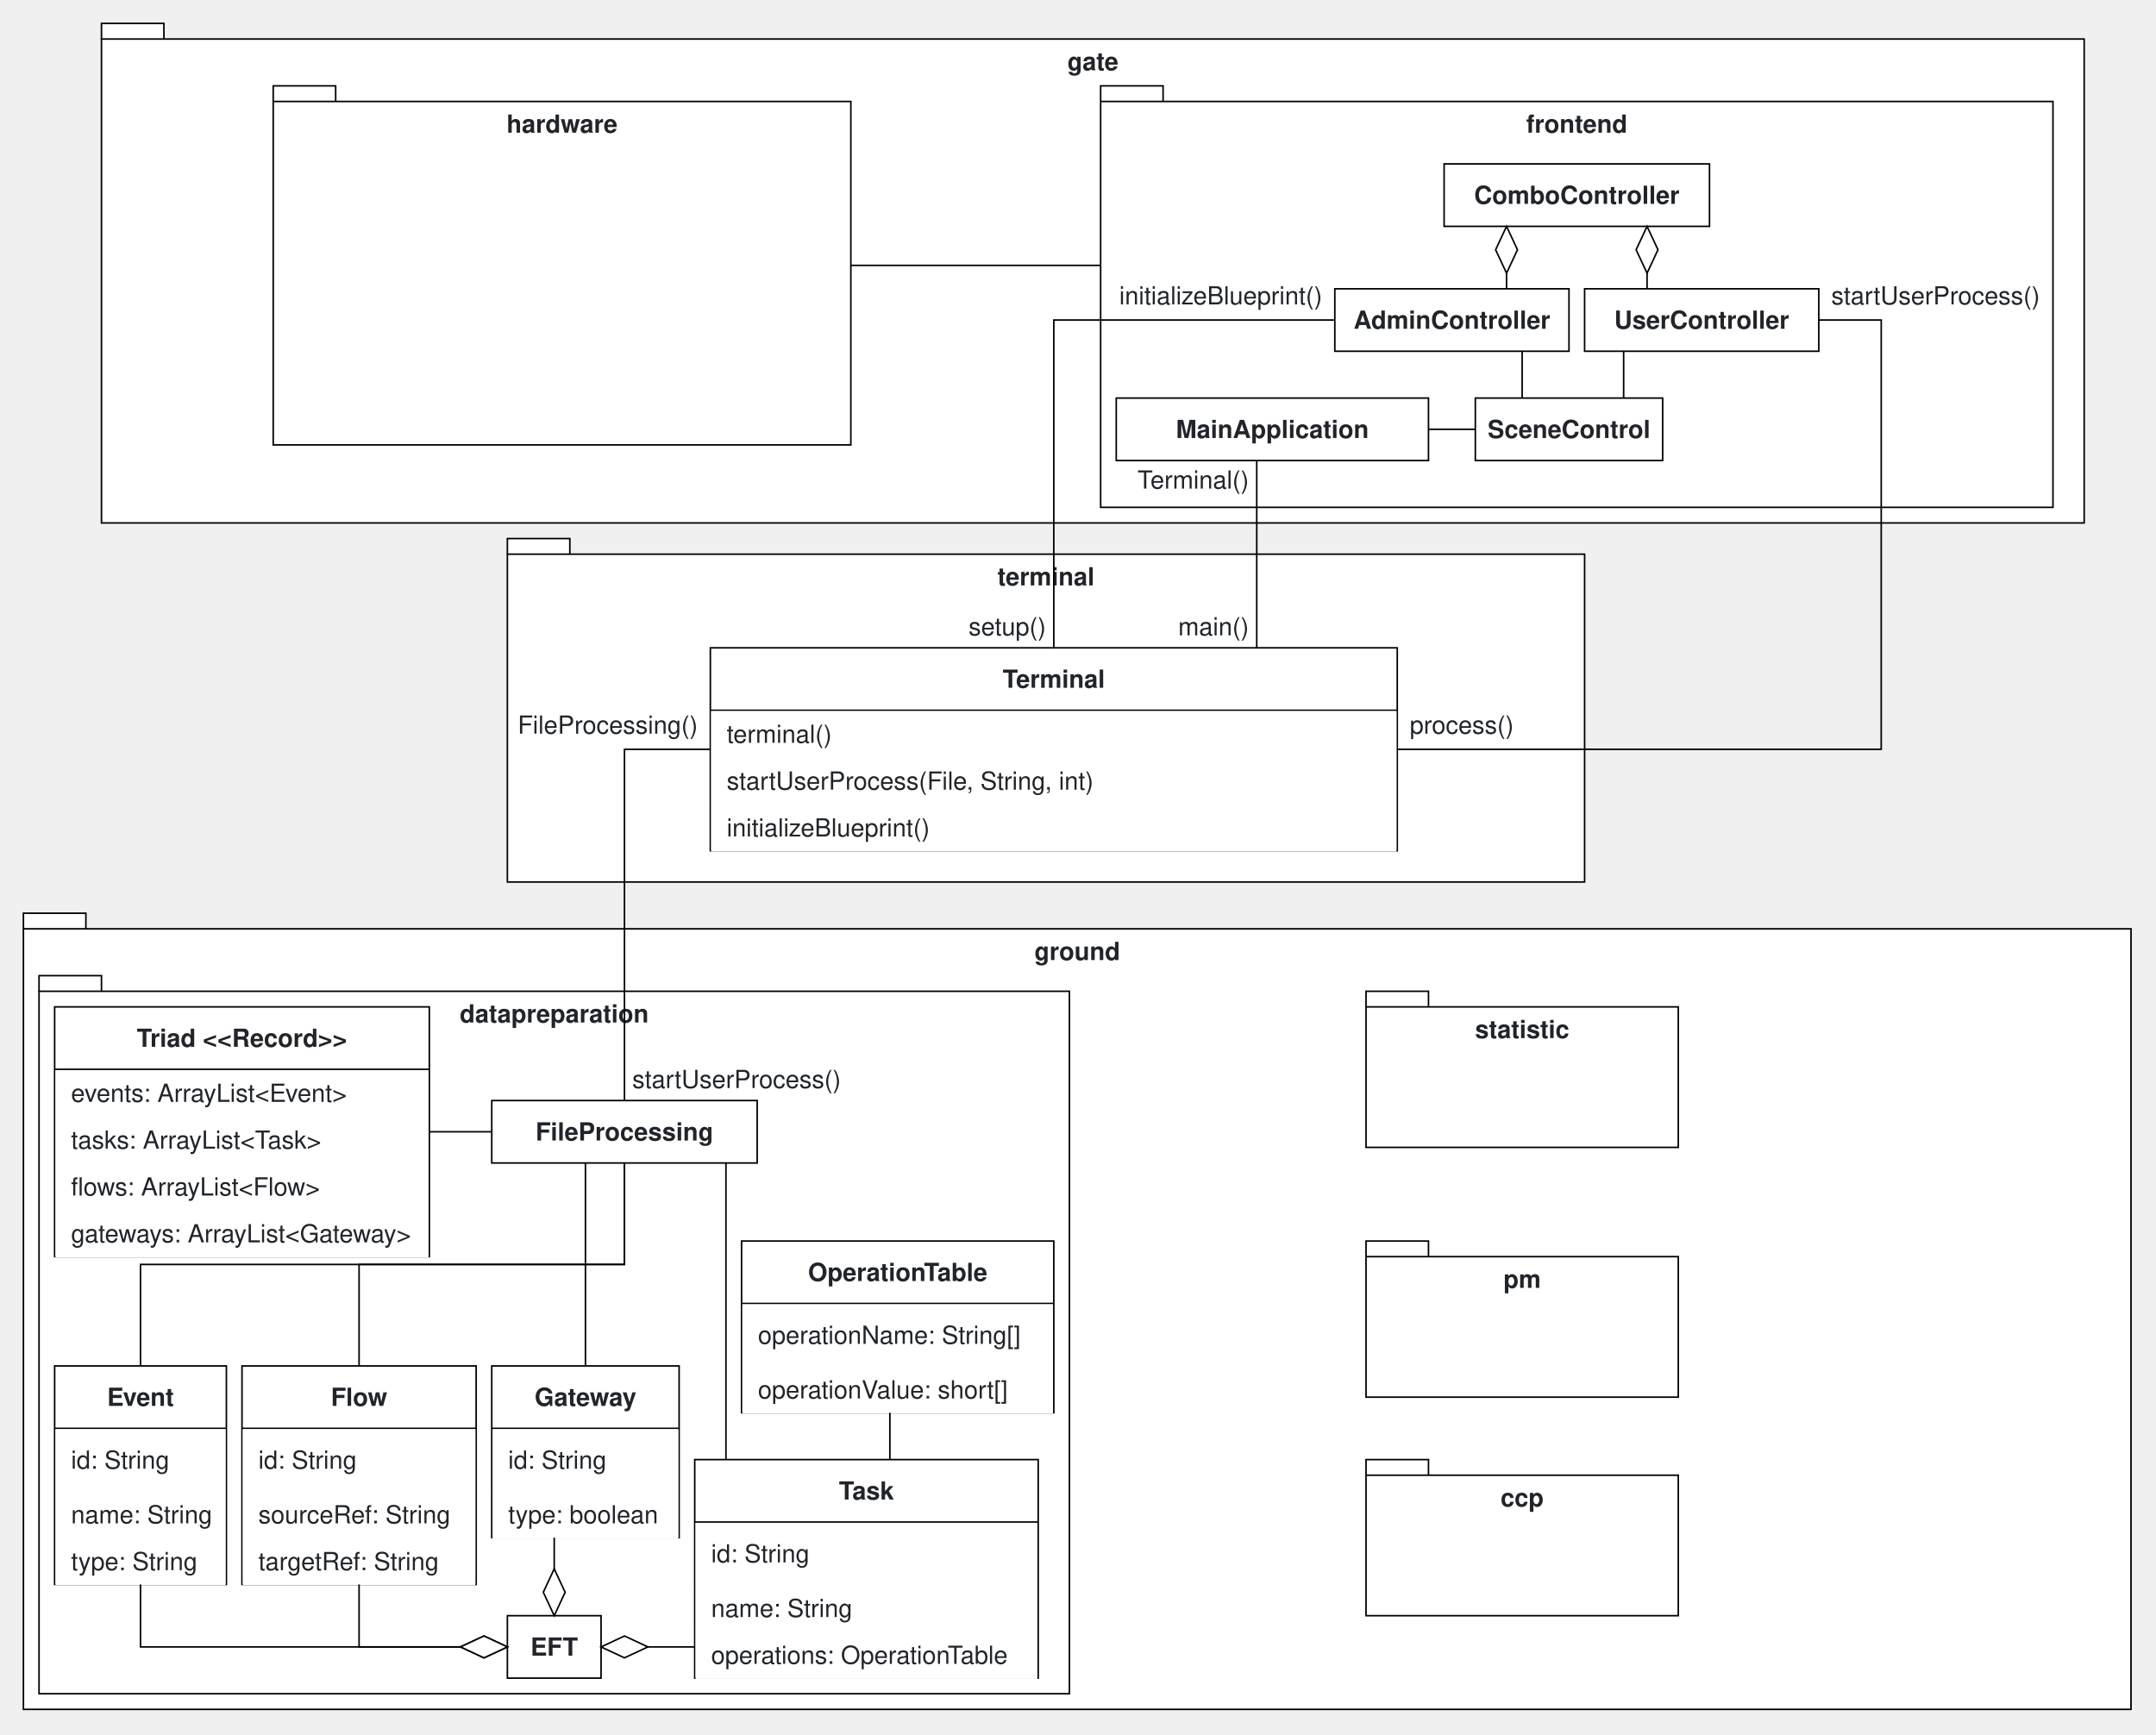
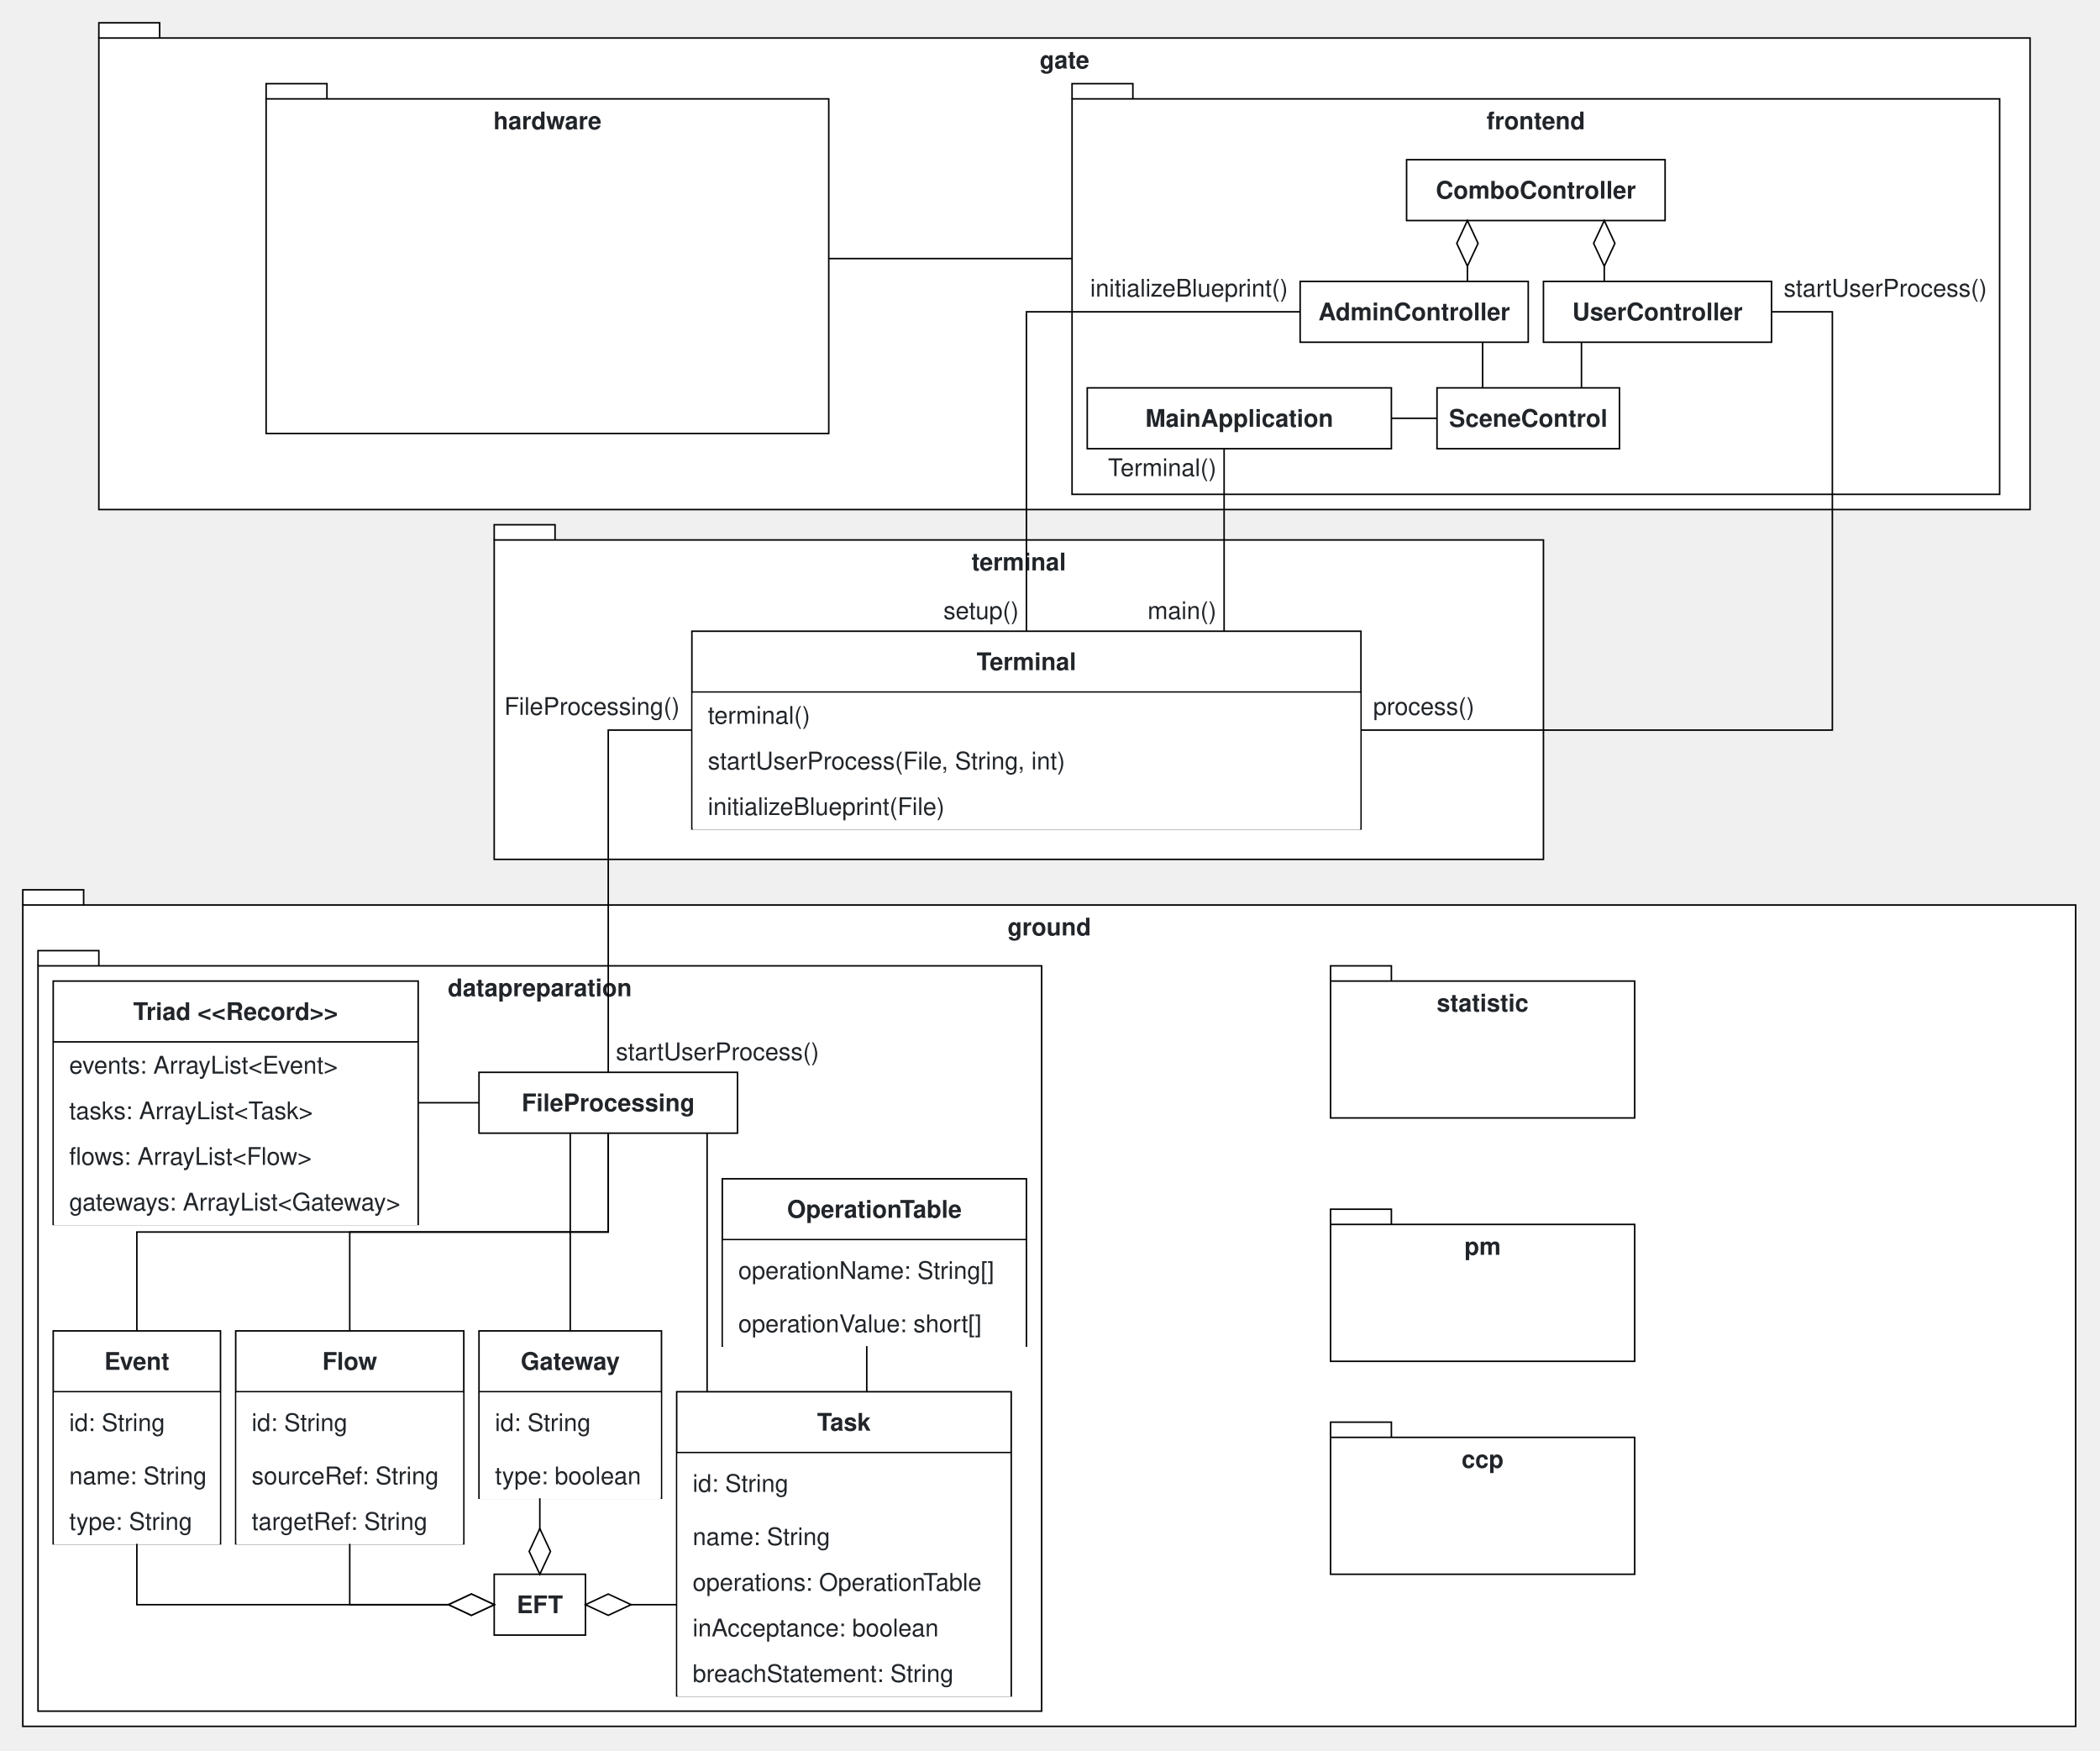
- <svg xmlns="http://www.w3.org/2000/svg" width="1381" height="1111" fill="#ffffff">
+ <svg xmlns="http://www.w3.org/2000/svg" width="1381" height="1151" fill="#ffffff">
  <defs>
    <style>
  text {
    fill: #212529;
    font-family: Helvetica Neue, Helvetica, Arial, sans-serif;
    font-size: 16px;
  }

  marker, text {
    fill-opacity: 1;
  }

  * {
    overflow: visible;
  }
</style>
  </defs>
  <svg x="65" y="15" width="1270" height="320" class="gate" fill="#ffffff">
    <g>
      <path d="M 0 10 V 0 H 40 V 10" stroke="black" fill="white" class="sc-jSUZER hKNUyP" style="transform: scale(1);" />
      <rect y="10" width="100%" height="310" stroke="black" fill="white" class="sc-iBYQkv IWFHY" />
      <text x="50%" y="20" dy="10" text-anchor="middle" font-weight="bold" pointer-events="none">gate</text>
    </g>
  </svg>
  <svg x="175" y="55" width="370" height="230" class="hardware" fill="#ffffff">
    <g>
      <path d="M 0 10 V 0 H 40 V 10" stroke="black" fill="white" class="sc-jSUZER hKNUyP" style="transform: scale(1);" />
      <rect y="10" width="100%" height="220" stroke="black" fill="white" class="sc-iBYQkv IWFHY" />
      <text x="50%" y="20" dy="10" text-anchor="middle" font-weight="bold" pointer-events="none">hardware</text>
    </g>
  </svg>
  <svg x="705" y="55" width="610" height="270" class="frontend" fill="#ffffff">
    <g>
      <path d="M 0 10 V 0 H 40 V 10" stroke="black" fill="white" class="sc-jSUZER hKNUyP" style="transform: scale(1);" />
      <rect y="10" width="100%" height="260" stroke="black" fill="white" class="sc-iBYQkv IWFHY" />
      <text x="50%" y="20" dy="10" text-anchor="middle" font-weight="bold" pointer-events="none">frontend</text>
    </g>
  </svg>
  <svg x="715" y="255" width="200" height="40" class="MainApplication" fill="#ffffff">
    <g>
      <rect width="100%" height="40" stroke="none" fill="white" class="sc-iBYQkv jtwikH" />
      <rect y="40" width="100%" height="0" stroke="none" fill="white" class="sc-iBYQkv jtwikH" />
      <svg height="40">
        <text x="50%" y="50%" dominant-baseline="middle" text-anchor="middle" font-weight="bold" pointer-events="none">MainApplication</text>
      </svg>
      <rect width="100%" height="100%" stroke="black" fill="none" class="sc-iBYQkv eGKiKB" />
    </g>
  </svg>
  <svg x="925" y="105" width="170" height="40" class="ComboController" fill="#ffffff">
    <g>
      <rect width="100%" height="40" stroke="none" fill="white" class="sc-iBYQkv jtwikH" />
      <rect y="40" width="100%" height="0" stroke="none" fill="white" class="sc-iBYQkv jtwikH" />
      <svg height="40">
        <text x="50%" y="50%" dominant-baseline="middle" text-anchor="middle" font-weight="bold" pointer-events="none">ComboController</text>
      </svg>
      <rect width="100%" height="100%" stroke="black" fill="none" class="sc-iBYQkv eGKiKB" />
    </g>
  </svg>
  <svg x="945" y="255" width="120" height="40" class="SceneControl" fill="#ffffff">
    <g>
      <rect width="100%" height="40" stroke="none" fill="white" class="sc-iBYQkv jtwikH" />
      <rect y="40" width="100%" height="0" stroke="none" fill="white" class="sc-iBYQkv jtwikH" />
      <svg height="40">
        <text x="50%" y="50%" dominant-baseline="middle" text-anchor="middle" font-weight="bold" pointer-events="none">SceneControl</text>
      </svg>
      <rect width="100%" height="100%" stroke="black" fill="none" class="sc-iBYQkv eGKiKB" />
    </g>
  </svg>
  <svg x="1015" y="185" width="150" height="40" class="UserController" fill="#ffffff">
    <g>
      <rect width="100%" height="40" stroke="none" fill="white" class="sc-iBYQkv jtwikH" />
      <rect y="40" width="100%" height="0" stroke="none" fill="white" class="sc-iBYQkv jtwikH" />
      <svg height="40">
        <text x="50%" y="50%" dominant-baseline="middle" text-anchor="middle" font-weight="bold" pointer-events="none">UserController</text>
      </svg>
      <rect width="100%" height="100%" stroke="black" fill="none" class="sc-iBYQkv eGKiKB" />
    </g>
  </svg>
  <svg x="855" y="185" width="150" height="40" class="AdminController" fill="#ffffff">
    <g>
      <rect width="100%" height="40" stroke="none" fill="white" class="sc-iBYQkv jtwikH" />
      <rect y="40" width="100%" height="0" stroke="none" fill="white" class="sc-iBYQkv jtwikH" />
      <svg height="40">
        <text x="50%" y="50%" dominant-baseline="middle" text-anchor="middle" font-weight="bold" pointer-events="none">AdminController</text>
      </svg>
      <rect width="100%" height="100%" stroke="black" fill="none" class="sc-iBYQkv eGKiKB" />
    </g>
  </svg>
  <svg x="325" y="345" width="690" height="220" class="terminal" fill="#ffffff">
    <g>
      <path d="M 0 10 V 0 H 40 V 10" stroke="black" fill="white" class="sc-jSUZER hKNUyP" style="transform: scale(1);" />
      <rect y="10" width="100%" height="210" stroke="black" fill="white" class="sc-iBYQkv IWFHY" />
      <text x="50%" y="20" dy="10" text-anchor="middle" font-weight="bold" pointer-events="none">terminal</text>
    </g>
  </svg>
  <svg x="455" y="415" width="440" height="130" class="Terminal" fill="#ffffff">
    <g>
      <rect width="100%" height="40" stroke="none" fill="white" class="sc-iBYQkv jtwikH" />
      <rect y="40" width="100%" height="90" stroke="none" fill="white" class="sc-iBYQkv jtwikH" />
      <svg height="40">
        <text x="50%" y="50%" dominant-baseline="middle" text-anchor="middle" font-weight="bold" pointer-events="none">Terminal</text>
      </svg>
      <rect width="100%" height="100%" stroke="black" fill="none" class="sc-iBYQkv eGKiKB" />
      <path d="M 0 40 H 440" stroke="black" fill="white" class="sc-jSUZER hKNUyP" />
    </g>
  </svg>
  <svg x="455.5" y="455.5" width="439" height="30" class="terminal()" fill="#ffffff">
    <g>
      <rect width="100%" height="100%" stroke="none" fill="white" class="sc-iBYQkv jtwikH" />
      <text x="10" y="50%" dominant-baseline="middle" text-anchor="start" font-weight="normal" pointer-events="none">terminal()</text>
    </g>
  </svg>
  <svg x="455.5" y="485.5" width="439" height="30" class="startUserProcess(File, String, int)" fill="#ffffff">
    <g>
      <rect width="100%" height="100%" stroke="none" fill="white" class="sc-iBYQkv jtwikH" />
      <text x="10" y="50%" dominant-baseline="middle" text-anchor="start" font-weight="normal" pointer-events="none">startUserProcess(File, String, int)</text>
    </g>
  </svg>
-   <svg x="455.5" y="515.5" width="439" height="30" class="initializeBlueprint()" fill="#ffffff">
-     <g>
-       <rect width="100%" height="100%" stroke="none" fill="white" class="sc-iBYQkv jtwikH" />
-       <text x="10" y="50%" dominant-baseline="middle" text-anchor="start" font-weight="normal" pointer-events="none">initializeBlueprint()</text>
-     </g>
-   </svg>
-   <svg x="15" y="585" width="1350" height="510" class="ground" fill="#ffffff">
-     <g>
-       <path d="M 0 10 V 0 H 40 V 10" stroke="black" fill="white" class="sc-jSUZER hKNUyP" style="transform: scale(1);" />
-       <rect y="10" width="100%" height="500" stroke="black" fill="white" class="sc-iBYQkv IWFHY" />
+   <svg x="455.5" y="515.5" width="439" height="30" class="initializeBlueprint(File)" fill="#ffffff">
+     <g>
+       <rect width="100%" height="100%" stroke="none" fill="white" class="sc-iBYQkv jtwikH" />
+       <text x="10" y="50%" dominant-baseline="middle" text-anchor="start" font-weight="normal" pointer-events="none">initializeBlueprint(File)</text>
+     </g>
+   </svg>
+   <svg x="15" y="585" width="1350" height="550" class="ground" fill="#ffffff">
+     <g>
+       <path d="M 0 10 V 0 H 40 V 10" stroke="black" fill="white" class="sc-jSUZER hKNUyP" style="transform: scale(1);" />
+       <rect y="10" width="100%" height="540" stroke="black" fill="white" class="sc-iBYQkv IWFHY" />
      <text x="50%" y="20" dy="10" text-anchor="middle" font-weight="bold" pointer-events="none">ground</text>
    </g>
  </svg>
-   <svg x="25" y="625" width="660" height="460" class="datapreparation" fill="#ffffff">
-     <g>
-       <path d="M 0 10 V 0 H 40 V 10" stroke="black" fill="white" class="sc-jSUZER hKNUyP" style="transform: scale(1);" />
-       <rect y="10" width="100%" height="450" stroke="black" fill="white" class="sc-iBYQkv IWFHY" />
+   <svg x="25" y="625" width="660" height="500" class="datapreparation" fill="#ffffff">
+     <g>
+       <path d="M 0 10 V 0 H 40 V 10" stroke="black" fill="white" class="sc-jSUZER hKNUyP" style="transform: scale(1);" />
+       <rect y="10" width="100%" height="490" stroke="black" fill="white" class="sc-iBYQkv IWFHY" />
      <text x="50%" y="20" dy="10" text-anchor="middle" font-weight="bold" pointer-events="none">datapreparation</text>
    </g>
  </svg>
  <svg x="315" y="705" width="170" height="40" class="FileProcessing" fill="#ffffff">
    <g>
      <rect width="100%" height="40" stroke="none" fill="white" class="sc-iBYQkv jtwikH" />
      <rect y="40" width="100%" height="0" stroke="none" fill="white" class="sc-iBYQkv jtwikH" />
      <svg height="40">
        <text x="50%" y="50%" dominant-baseline="middle" text-anchor="middle" font-weight="bold" pointer-events="none">FileProcessing</text>
      </svg>
      <rect width="100%" height="100%" stroke="black" fill="none" class="sc-iBYQkv eGKiKB" />
    </g>
  </svg>
  <svg x="35" y="645" width="240" height="160" class="Triad Record" fill="#ffffff">
    <g>
      <rect width="100%" height="40" stroke="none" fill="white" class="sc-iBYQkv jtwikH" />
      <rect y="40" width="100%" height="120" stroke="none" fill="white" class="sc-iBYQkv jtwikH" />
      <svg height="40">
        <text x="50%" y="50%" dominant-baseline="middle" text-anchor="middle" font-weight="bold" pointer-events="none">Triad &lt;&lt;Record&gt;&gt;</text>
      </svg>
      <rect width="100%" height="100%" stroke="black" fill="none" class="sc-iBYQkv eGKiKB" />
      <path d="M 0 40 H 240" stroke="black" fill="white" class="sc-jSUZER hKNUyP" />
    </g>
  </svg>
  <svg x="35.5" y="685.5" width="239" height="30" class="events: ArrayListEvent" fill="#ffffff">
    <g>
      <rect width="100%" height="100%" stroke="none" fill="white" class="sc-iBYQkv jtwikH" />
      <text x="10" y="50%" dominant-baseline="middle" text-anchor="start" font-weight="normal" pointer-events="none">events: ArrayList&lt;Event&gt;</text>
    </g>
  </svg>
  <svg x="35.5" y="715.5" width="239" height="30" class="tasks: ArrayListTask" fill="#ffffff">
    <g>
      <rect width="100%" height="100%" stroke="none" fill="white" class="sc-iBYQkv jtwikH" />
      <text x="10" y="50%" dominant-baseline="middle" text-anchor="start" font-weight="normal" pointer-events="none">tasks: ArrayList&lt;Task&gt;</text>
    </g>
  </svg>
  <svg x="35.5" y="745.5" width="239" height="30" class="flows: ArrayListFlow" fill="#ffffff">
    <g>
      <rect width="100%" height="100%" stroke="none" fill="white" class="sc-iBYQkv jtwikH" />
      <text x="10" y="50%" dominant-baseline="middle" text-anchor="start" font-weight="normal" pointer-events="none">flows: ArrayList&lt;Flow&gt;</text>
    </g>
  </svg>
  <svg x="35.5" y="775.5" width="239" height="30" class="gateways: ArrayListGateway" fill="#ffffff">
    <g>
      <rect width="100%" height="100%" stroke="none" fill="white" class="sc-iBYQkv jtwikH" />
      <text x="10" y="50%" dominant-baseline="middle" text-anchor="start" font-weight="normal" pointer-events="none">gateways: ArrayList&lt;Gateway&gt;</text>
    </g>
  </svg>
  <svg x="35" y="875" width="110" height="140" class="Event" fill="#ffffff">
    <g>
      <rect width="100%" height="40" stroke="none" fill="white" class="sc-iBYQkv jtwikH" />
      <rect y="40" width="100%" height="100" stroke="none" fill="white" class="sc-iBYQkv jtwikH" />
      <svg height="40">
        <text x="50%" y="50%" dominant-baseline="middle" text-anchor="middle" font-weight="bold" pointer-events="none">Event</text>
      </svg>
      <rect width="100%" height="100%" stroke="black" fill="none" class="sc-iBYQkv eGKiKB" />
      <path d="M 0 40 H 110" stroke="black" fill="white" class="sc-jSUZER hKNUyP" />
    </g>
  </svg>
  <svg x="35.5" y="915.5" width="109" height="40" class="id: String" fill="#ffffff">
    <g>
      <rect width="100%" height="100%" stroke="none" fill="white" class="sc-iBYQkv jtwikH" />
      <text x="10" y="50%" dominant-baseline="middle" text-anchor="start" font-weight="normal" pointer-events="none">id: String</text>
    </g>
  </svg>
  <svg x="35.5" y="955.5" width="109" height="30" class="name: String" fill="#ffffff">
    <g>
      <rect width="100%" height="100%" stroke="none" fill="white" class="sc-iBYQkv jtwikH" />
      <text x="10" y="50%" dominant-baseline="middle" text-anchor="start" font-weight="normal" pointer-events="none">name: String</text>
    </g>
  </svg>
  <svg x="35.5" y="985.5" width="109" height="30" class="type: String" fill="#ffffff">
    <g>
      <rect width="100%" height="100%" stroke="none" fill="white" class="sc-iBYQkv jtwikH" />
      <text x="10" y="50%" dominant-baseline="middle" text-anchor="start" font-weight="normal" pointer-events="none">type: String</text>
    </g>
  </svg>
-   <svg x="445" y="935" width="220" height="140" class="Task" fill="#ffffff">
+   <svg x="445" y="915" width="220" height="200" class="Task" fill="#ffffff">
+     <g>
+       <rect width="100%" height="40" stroke="none" fill="white" class="sc-iBYQkv jtwikH" />
+       <rect y="40" width="100%" height="160" stroke="none" fill="white" class="sc-iBYQkv jtwikH" />
+       <svg height="40">
+         <text x="50%" y="50%" dominant-baseline="middle" text-anchor="middle" font-weight="bold" pointer-events="none">Task</text>
+       </svg>
+       <rect width="100%" height="100%" stroke="black" fill="none" class="sc-iBYQkv eGKiKB" />
+       <path d="M 0 40 H 220" stroke="black" fill="white" class="sc-jSUZER hKNUyP" />
+     </g>
+   </svg>
+   <svg x="445.5" y="955.5" width="219" height="40" class="id: String" fill="#ffffff">
+     <g>
+       <rect width="100%" height="100%" stroke="none" fill="white" class="sc-iBYQkv jtwikH" />
+       <text x="10" y="50%" dominant-baseline="middle" text-anchor="start" font-weight="normal" pointer-events="none">id: String</text>
+     </g>
+   </svg>
+   <svg x="445.5" y="995.5" width="219" height="30" class="name: String" fill="#ffffff">
+     <g>
+       <rect width="100%" height="100%" stroke="none" fill="white" class="sc-iBYQkv jtwikH" />
+       <text x="10" y="50%" dominant-baseline="middle" text-anchor="start" font-weight="normal" pointer-events="none">name: String</text>
+     </g>
+   </svg>
+   <svg x="445.5" y="1025.5" width="219" height="30" class="operations: OperationTable" fill="#ffffff">
+     <g>
+       <rect width="100%" height="100%" stroke="none" fill="white" class="sc-iBYQkv jtwikH" />
+       <text x="10" y="50%" dominant-baseline="middle" text-anchor="start" font-weight="normal" pointer-events="none">operations: OperationTable</text>
+     </g>
+   </svg>
+   <svg x="445.5" y="1055.5" width="219" height="30" class="inAcceptance: boolean" fill="#ffffff">
+     <g>
+       <rect width="100%" height="100%" stroke="none" fill="white" class="sc-iBYQkv jtwikH" />
+       <text x="10" y="50%" dominant-baseline="middle" text-anchor="start" font-weight="normal" pointer-events="none">inAcceptance: boolean</text>
+     </g>
+   </svg>
+   <svg x="445.5" y="1085.5" width="219" height="30" class="breachStatement: String" fill="#ffffff">
+     <g>
+       <rect width="100%" height="100%" stroke="none" fill="white" class="sc-iBYQkv jtwikH" />
+       <text x="10" y="50%" dominant-baseline="middle" text-anchor="start" font-weight="normal" pointer-events="none">breachStatement: String</text>
+     </g>
+   </svg>
+   <svg x="155" y="875" width="150" height="140" class="Flow" fill="#ffffff">
    <g>
      <rect width="100%" height="40" stroke="none" fill="white" class="sc-iBYQkv jtwikH" />
      <rect y="40" width="100%" height="100" stroke="none" fill="white" class="sc-iBYQkv jtwikH" />
      <svg height="40">
-         <text x="50%" y="50%" dominant-baseline="middle" text-anchor="middle" font-weight="bold" pointer-events="none">Task</text>
-       </svg>
-       <rect width="100%" height="100%" stroke="black" fill="none" class="sc-iBYQkv eGKiKB" />
-       <path d="M 0 40 H 220" stroke="black" fill="white" class="sc-jSUZER hKNUyP" />
-     </g>
-   </svg>
-   <svg x="445.5" y="975.5" width="219" height="40" class="id: String" fill="#ffffff">
+         <text x="50%" y="50%" dominant-baseline="middle" text-anchor="middle" font-weight="bold" pointer-events="none">Flow</text>
+       </svg>
+       <rect width="100%" height="100%" stroke="black" fill="none" class="sc-iBYQkv eGKiKB" />
+       <path d="M 0 40 H 150" stroke="black" fill="white" class="sc-jSUZER hKNUyP" />
+     </g>
+   </svg>
+   <svg x="155.5" y="915.5" width="149" height="40" class="id: String" fill="#ffffff">
    <g>
      <rect width="100%" height="100%" stroke="none" fill="white" class="sc-iBYQkv jtwikH" />
      <text x="10" y="50%" dominant-baseline="middle" text-anchor="start" font-weight="normal" pointer-events="none">id: String</text>
    </g>
  </svg>
-   <svg x="445.5" y="1015.5" width="219" height="30" class="name: String" fill="#ffffff">
-     <g>
-       <rect width="100%" height="100%" stroke="none" fill="white" class="sc-iBYQkv jtwikH" />
-       <text x="10" y="50%" dominant-baseline="middle" text-anchor="start" font-weight="normal" pointer-events="none">name: String</text>
-     </g>
-   </svg>
-   <svg x="445.5" y="1045.5" width="219" height="30" class="operations: OperationTable" fill="#ffffff">
-     <g>
-       <rect width="100%" height="100%" stroke="none" fill="white" class="sc-iBYQkv jtwikH" />
-       <text x="10" y="50%" dominant-baseline="middle" text-anchor="start" font-weight="normal" pointer-events="none">operations: OperationTable</text>
-     </g>
-   </svg>
-   <svg x="155" y="875" width="150" height="140" class="Flow" fill="#ffffff">
-     <g>
-       <rect width="100%" height="40" stroke="none" fill="white" class="sc-iBYQkv jtwikH" />
-       <rect y="40" width="100%" height="100" stroke="none" fill="white" class="sc-iBYQkv jtwikH" />
-       <svg height="40">
-         <text x="50%" y="50%" dominant-baseline="middle" text-anchor="middle" font-weight="bold" pointer-events="none">Flow</text>
-       </svg>
-       <rect width="100%" height="100%" stroke="black" fill="none" class="sc-iBYQkv eGKiKB" />
-       <path d="M 0 40 H 150" stroke="black" fill="white" class="sc-jSUZER hKNUyP" />
-     </g>
-   </svg>
-   <svg x="155.5" y="915.5" width="149" height="40" class="id: String" fill="#ffffff">
-     <g>
-       <rect width="100%" height="100%" stroke="none" fill="white" class="sc-iBYQkv jtwikH" />
-       <text x="10" y="50%" dominant-baseline="middle" text-anchor="start" font-weight="normal" pointer-events="none">id: String</text>
-     </g>
-   </svg>
  <svg x="155.5" y="955.5" width="149" height="30" class="sourceRef: String" fill="#ffffff">
    <g>
      <rect width="100%" height="100%" stroke="none" fill="white" class="sc-iBYQkv jtwikH" />
      <text x="10" y="50%" dominant-baseline="middle" text-anchor="start" font-weight="normal" pointer-events="none">sourceRef: String</text>
    </g>
  </svg>
  <svg x="155.5" y="985.5" width="149" height="30" class="targetRef: String" fill="#ffffff">
    <g>
      <rect width="100%" height="100%" stroke="none" fill="white" class="sc-iBYQkv jtwikH" />
      <text x="10" y="50%" dominant-baseline="middle" text-anchor="start" font-weight="normal" pointer-events="none">targetRef: String</text>
    </g>
  </svg>
  <svg x="325" y="1035" width="60" height="40" class="EFT" fill="#ffffff">
    <g>
      <rect width="100%" height="40" stroke="none" fill="white" class="sc-iBYQkv jtwikH" />
      <rect y="40" width="100%" height="0" stroke="none" fill="white" class="sc-iBYQkv jtwikH" />
      <svg height="40">
        <text x="50%" y="50%" dominant-baseline="middle" text-anchor="middle" font-weight="bold" pointer-events="none">EFT</text>
      </svg>
      <rect width="100%" height="100%" stroke="black" fill="none" class="sc-iBYQkv eGKiKB" />
    </g>
  </svg>
-   <svg x="475" y="795" width="200" height="110" class="OperationTable" fill="#ffffff">
+   <svg x="475" y="775" width="200" height="110" class="OperationTable" fill="#ffffff">
    <g>
      <rect width="100%" height="40" stroke="none" fill="white" class="sc-iBYQkv jtwikH" />
      <rect y="40" width="100%" height="70" stroke="none" fill="white" class="sc-iBYQkv jtwikH" />
      <svg height="40">
        <text x="50%" y="50%" dominant-baseline="middle" text-anchor="middle" font-weight="bold" pointer-events="none">OperationTable</text>
      </svg>
      <rect width="100%" height="100%" stroke="black" fill="none" class="sc-iBYQkv eGKiKB" />
      <path d="M 0 40 H 200" stroke="black" fill="white" class="sc-jSUZER hKNUyP" />
    </g>
  </svg>
-   <svg x="475.5" y="835.5" width="199" height="40" class="operationName: String[]" fill="#ffffff">
+   <svg x="475.5" y="815.5" width="199" height="40" class="operationName: String[]" fill="#ffffff">
    <g>
      <rect width="100%" height="100%" stroke="none" fill="white" class="sc-iBYQkv jtwikH" />
      <text x="10" y="50%" dominant-baseline="middle" text-anchor="start" font-weight="normal" pointer-events="none">operationName: String[]</text>
    </g>
  </svg>
-   <svg x="475.5" y="875.5" width="199" height="30" class="operationValue: short[]" fill="#ffffff">
+   <svg x="475.5" y="855.5" width="199" height="30" class="operationValue: short[]" fill="#ffffff">
    <g>
      <rect width="100%" height="100%" stroke="none" fill="white" class="sc-iBYQkv jtwikH" />
      <text x="10" y="50%" dominant-baseline="middle" text-anchor="start" font-weight="normal" pointer-events="none">operationValue: short[]</text>
    </g>
  </svg>
  <svg x="315" y="875" width="120" height="110" class="Gateway" fill="#ffffff">
    <g>
      <rect width="100%" height="40" stroke="none" fill="white" class="sc-iBYQkv jtwikH" />
      <rect y="40" width="100%" height="70" stroke="none" fill="white" class="sc-iBYQkv jtwikH" />
      <svg height="40">
        <text x="50%" y="50%" dominant-baseline="middle" text-anchor="middle" font-weight="bold" pointer-events="none">Gateway</text>
      </svg>
      <rect width="100%" height="100%" stroke="black" fill="none" class="sc-iBYQkv eGKiKB" />
      <path d="M 0 40 H 120" stroke="black" fill="white" class="sc-jSUZER hKNUyP" />
    </g>
  </svg>
  <svg x="315.5" y="915.5" width="119" height="40" class="id: String" fill="#ffffff">
    <g>
      <rect width="100%" height="100%" stroke="none" fill="white" class="sc-iBYQkv jtwikH" />
      <text x="10" y="50%" dominant-baseline="middle" text-anchor="start" font-weight="normal" pointer-events="none">id: String</text>
    </g>
  </svg>
  <svg x="315.5" y="955.5" width="119" height="30" class="type: boolean" fill="#ffffff">
    <g>
      <rect width="100%" height="100%" stroke="none" fill="white" class="sc-iBYQkv jtwikH" />
      <text x="10" y="50%" dominant-baseline="middle" text-anchor="start" font-weight="normal" pointer-events="none">type: boolean</text>
    </g>
  </svg>
  <svg x="875" y="935" width="200" height="100" class="ccp" fill="#ffffff">
    <g>
      <path d="M 0 10 V 0 H 40 V 10" stroke="black" fill="white" class="sc-jSUZER hKNUyP" style="transform: scale(1);" />
      <rect y="10" width="100%" height="90" stroke="black" fill="white" class="sc-iBYQkv IWFHY" />
      <text x="50%" y="20" dy="10" text-anchor="middle" font-weight="bold" pointer-events="none">ccp</text>
    </g>
  </svg>
  <svg x="875" y="795" width="200" height="100" class="pm" fill="#ffffff">
    <g>
      <path d="M 0 10 V 0 H 40 V 10" stroke="black" fill="white" class="sc-jSUZER hKNUyP" style="transform: scale(1);" />
      <rect y="10" width="100%" height="90" stroke="black" fill="white" class="sc-iBYQkv IWFHY" />
      <text x="50%" y="20" dy="10" text-anchor="middle" font-weight="bold" pointer-events="none">pm</text>
    </g>
  </svg>
  <svg x="875" y="635" width="200" height="100" class="statistic" fill="#ffffff">
    <g>
      <path d="M 0 10 V 0 H 40 V 10" stroke="black" fill="white" class="sc-jSUZER hKNUyP" style="transform: scale(1);" />
      <rect y="10" width="100%" height="90" stroke="black" fill="white" class="sc-iBYQkv IWFHY" />
      <text x="50%" y="20" dy="10" text-anchor="middle" font-weight="bold" pointer-events="none">statistic</text>
    </g>
  </svg>
  <svg x="545" y="160" width="160" height="31" class="" fill="#ffffff">
    <g>
      <polyline points="0 10,160 10" stroke-width="1" marker-end="url(#marker-444b4091-0155-476b-b445-0fad77c11e5a)" stroke="black" fill="none" class="sc-eDvSVe hxBThM" />
      <text x="8" y="10" dy="21" text-anchor="start" pointer-events="none" />
      <text x="152" y="10" dy="21" text-anchor="end" pointer-events="none" />
      <text x="8" y="10" dy="-10" text-anchor="start" pointer-events="none" />
      <text x="152" y="10" dy="-10" text-anchor="end" pointer-events="none" />
    </g>
  </svg>
  <svg x="960" y="145" width="10" height="41" class="" fill="#ffffff">
    <g>
      <marker id="marker-3299018f-10b3-4f62-8897-f331f618c683" viewBox="0 0 30 30" markerWidth="30" markerHeight="30" refX="30" refY="15" orient="auto" markerUnits="strokeWidth" style="transform: scale(1);">
        <path d="M0,15 L15,22 L30,15 L15,8 z" stroke="black" fill="white" class="sc-jSUZER hKNUyP" />
      </marker>
      <polyline points="5 40,5 0" stroke-width="1" marker-end="url(#marker-3299018f-10b3-4f62-8897-f331f618c683)" stroke="black" fill="none" class="sc-eDvSVe hxBThM" />
      <text x="5" y="32" dx="5" text-anchor="start" pointer-events="none" />
      <text x="5" y="31" dx="5" dy="10" text-anchor="start" pointer-events="none" />
      <text x="5" y="32" dx="-5" text-anchor="end" pointer-events="none" />
      <text x="5" y="31" dx="-5" dy="10" text-anchor="end" pointer-events="none" />
    </g>
  </svg>
  <svg x="1050" y="145" width="10" height="41" class="" fill="#ffffff">
    <g>
      <marker id="marker-b18b9cc8-2471-4932-9679-cc5be2fe1a9d" viewBox="0 0 30 30" markerWidth="30" markerHeight="30" refX="30" refY="15" orient="auto" markerUnits="strokeWidth" style="transform: scale(1);">
        <path d="M0,15 L15,22 L30,15 L15,8 z" stroke="black" fill="white" class="sc-jSUZER hKNUyP" />
      </marker>
      <polyline points="5 40,5 0" stroke-width="1" marker-end="url(#marker-b18b9cc8-2471-4932-9679-cc5be2fe1a9d)" stroke="black" fill="none" class="sc-eDvSVe hxBThM" />
      <text x="5" y="32" dx="5" text-anchor="start" pointer-events="none" />
      <text x="5" y="31" dx="5" dy="10" text-anchor="start" pointer-events="none" />
      <text x="5" y="32" dx="-5" text-anchor="end" pointer-events="none" />
      <text x="5" y="31" dx="-5" dy="10" text-anchor="end" pointer-events="none" />
    </g>
  </svg>
  <svg x="1035" y="225" width="10" height="30" class="" fill="#ffffff">
    <g>
      <polyline points="5 30,5 0" stroke-width="1" marker-end="url(#marker-9d114e23-457c-486a-a00b-1444e4b8a727)" stroke="black" fill="none" class="sc-eDvSVe hxBThM" />
      <text x="5" y="22" dx="5" text-anchor="start" pointer-events="none" />
      <text x="5" y="8" dx="5" dy="10" text-anchor="start" pointer-events="none" />
      <text x="5" y="22" dx="-5" text-anchor="end" pointer-events="none" />
      <text x="5" y="8" dx="-5" dy="10" text-anchor="end" pointer-events="none" />
    </g>
  </svg>
  <svg x="970" y="225" width="10" height="30" class="" fill="#ffffff">
    <g>
      <polyline points="5 30,5 0" stroke-width="1" marker-end="url(#marker-81c6addb-dee9-4e71-8318-733393ad0ea5)" stroke="black" fill="none" class="sc-eDvSVe hxBThM" />
      <text x="5" y="22" dx="5" text-anchor="start" pointer-events="none" />
      <text x="5" y="8" dx="5" dy="10" text-anchor="start" pointer-events="none" />
      <text x="5" y="22" dx="-5" text-anchor="end" pointer-events="none" />
      <text x="5" y="8" dx="-5" dy="10" text-anchor="end" pointer-events="none" />
    </g>
  </svg>
  <svg x="915" y="265" width="30" height="31" class="" fill="#ffffff">
    <g>
      <polyline points="30 10,0 10" stroke-width="1" marker-end="url(#marker-c5486260-1949-4d3a-b627-d0eb93019e9a)" stroke="black" fill="none" class="sc-eDvSVe hxBThM" />
      <text x="22" y="10" dy="21" text-anchor="end" pointer-events="none" />
      <text x="8" y="10" dy="21" text-anchor="start" pointer-events="none" />
      <text x="22" y="10" dy="-10" text-anchor="end" pointer-events="none" />
      <text x="8" y="10" dy="-10" text-anchor="start" pointer-events="none" />
    </g>
  </svg>
  <svg x="730.359" y="295" width="79.641" height="130.656" class="" fill="#ffffff">
    <g>
      <polyline points="74.641 0,74.641 120" stroke-width="1" marker-end="url(#marker-cec6a9ed-5587-485d-a9eb-ff09d08588e1)" stroke="black" fill="none" class="sc-eDvSVe hxBThM" />
      <text x="74.641" y="8" dx="5" dy="10" text-anchor="start" pointer-events="none" />
      <text x="74.641" y="112" dx="5" text-anchor="start" pointer-events="none" />
      <text x="74.641" y="8" dx="-5" dy="10" text-anchor="end" pointer-events="none">Terminal()</text>
      <text x="74.641" y="112" dx="-5" text-anchor="end" pointer-events="none">main()</text>
    </g>
  </svg>
  <svg x="621.688" y="195" width="233.312" height="230.656" class="" fill="#ffffff">
    <g>
      <polyline points="233.312 10,53.312 10,53.312 220" stroke-width="1" marker-end="url(#marker-4911eea1-0826-471b-8c14-a59fba32751a)" stroke="black" fill="none" class="sc-eDvSVe hxBThM" />
      <text x="225.312" y="10" dy="21" text-anchor="end" pointer-events="none" />
      <text x="53.312" y="212" dx="5" text-anchor="start" pointer-events="none" />
      <text x="225.312" y="10" dy="-10" text-anchor="end" pointer-events="none">initializeBlueprint()</text>
      <text x="53.312" y="212" dx="-5" text-anchor="end" pointer-events="none">setup()</text>
    </g>
  </svg>
  <svg x="895" y="195" width="409.828" height="306" class="" fill="#ffffff">
    <g>
      <polyline points="270 10,310 10,310 285,0 285" stroke-width="1" marker-end="url(#marker-db51ddcd-b53b-43a2-8456-39847aa3e7cf)" stroke="black" fill="none" class="sc-eDvSVe hxBThM" />
      <text x="278" y="10" dy="21" text-anchor="start" pointer-events="none" />
      <text x="8" y="285" dy="21" text-anchor="start" pointer-events="none" />
      <text x="278" y="10" dy="-10" text-anchor="start" pointer-events="none">startUserProcess()</text>
      <text x="8" y="285" dy="-10" text-anchor="start" pointer-events="none">process()</text>
    </g>
  </svg>
  <svg x="334.125" y="470" width="202.703" height="245.656" class="" fill="#ffffff">
    <g>
      <polyline points="65.875 235,65.875 10,120.875 10" stroke-width="1" marker-end="url(#marker-db9873cb-37d0-4442-adf3-634675ebfcd3)" stroke="black" fill="none" class="sc-eDvSVe hxBThM" />
      <text x="65.875" y="227" dx="5" text-anchor="start" pointer-events="none">startUserProcess()</text>
      <text x="112.875" y="10" dy="21" text-anchor="end" pointer-events="none" />
      <text x="65.875" y="227" dx="-5" text-anchor="end" pointer-events="none" />
      <text x="112.875" y="10" dy="-10" text-anchor="end" pointer-events="none">FileProcessing()</text>
    </g>
  </svg>
  <svg x="275" y="715" width="40" height="31" class="" fill="#ffffff">
    <g>
      <polyline points="40 10,0 10" stroke-width="1" marker-end="url(#marker-3fc47400-c24e-479e-b98b-75cd0bb4d59a)" stroke="black" fill="none" class="sc-eDvSVe hxBThM" />
      <text x="32" y="10" dy="21" text-anchor="end" pointer-events="none" />
      <text x="8" y="10" dy="21" text-anchor="start" pointer-events="none" />
      <text x="32" y="10" dy="-10" text-anchor="end" pointer-events="none" />
      <text x="8" y="10" dy="-10" text-anchor="start" pointer-events="none" />
    </g>
  </svg>
  <svg x="85" y="745" width="320" height="130" class="" fill="#ffffff">
    <g>
      <polyline points="5 130,5 65,315 65,315 0" stroke-width="1" marker-end="url(#marker-37310c7e-de38-42f3-a127-fb044c88242c)" stroke="black" fill="none" class="sc-eDvSVe hxBThM" />
      <text x="5" y="122" dx="5" text-anchor="start" pointer-events="none" />
      <text x="315" y="8" dx="5" dy="10" text-anchor="start" pointer-events="none" />
      <text x="5" y="122" dx="-5" text-anchor="end" pointer-events="none" />
      <text x="315" y="8" dx="-5" dy="10" text-anchor="end" pointer-events="none" />
    </g>
  </svg>
  <svg x="225" y="745" width="180" height="130" class="" fill="#ffffff">
    <g>
      <polyline points="5 130,5 65,175 65,175 0" stroke-width="1" marker-end="url(#marker-78737d04-4f11-4f13-b155-59d1613b4c59)" stroke="black" fill="none" class="sc-eDvSVe hxBThM" />
      <text x="5" y="122" dx="5" text-anchor="start" pointer-events="none" />
      <text x="175" y="8" dx="5" dy="10" text-anchor="start" pointer-events="none" />
      <text x="5" y="122" dx="-5" text-anchor="end" pointer-events="none" />
      <text x="175" y="8" dx="-5" dy="10" text-anchor="end" pointer-events="none" />
    </g>
  </svg>
-   <svg x="460" y="745" width="10" height="190" class="" fill="#ffffff">
-     <g>
-       <polyline points="5 190,5 0" stroke-width="1" marker-end="url(#marker-edcd1e03-d512-4d49-8846-a36ea171ddf2)" stroke="black" fill="none" class="sc-eDvSVe hxBThM" />
-       <text x="5" y="182" dx="5" text-anchor="start" pointer-events="none" />
-       <text x="5" y="8" dx="5" dy="10" text-anchor="start" pointer-events="none" />
-       <text x="5" y="182" dx="-5" text-anchor="end" pointer-events="none" />
+   <svg x="460" y="745" width="10" height="170" class="" fill="#ffffff">
+     <g>
+       <polyline points="5 170,5 0" stroke-width="1" marker-end="url(#marker-edcd1e03-d512-4d49-8846-a36ea171ddf2)" stroke="black" fill="none" class="sc-eDvSVe hxBThM" />
+       <text x="5" y="162" dx="5" text-anchor="start" pointer-events="none" />
+       <text x="5" y="8" dx="5" dy="10" text-anchor="start" pointer-events="none" />
+       <text x="5" y="162" dx="-5" text-anchor="end" pointer-events="none" />
      <text x="5" y="8" dx="-5" dy="10" text-anchor="end" pointer-events="none" />
    </g>
  </svg>
  <svg x="85" y="1015" width="240" height="61" class="" fill="#ffffff">
    <g>
      <marker id="marker-1519d9ea-3cae-4e36-99a4-3373b19278f8" viewBox="0 0 30 30" markerWidth="30" markerHeight="30" refX="30" refY="15" orient="auto" markerUnits="strokeWidth" style="transform: scale(1);">
        <path d="M0,15 L15,22 L30,15 L15,8 z" stroke="black" fill="white" class="sc-jSUZER hKNUyP" />
      </marker>
      <polyline points="5 0,5 40,240 40" stroke-width="1" marker-end="url(#marker-1519d9ea-3cae-4e36-99a4-3373b19278f8)" stroke="black" fill="none" class="sc-eDvSVe hxBThM" />
      <text x="5" y="8" dx="5" dy="10" text-anchor="start" pointer-events="none" />
      <text x="209" y="40" dy="21" text-anchor="end" pointer-events="none" />
      <text x="5" y="8" dx="-5" dy="10" text-anchor="end" pointer-events="none" />
      <text x="209" y="40" dy="-10" text-anchor="end" pointer-events="none" />
    </g>
  </svg>
  <svg x="225" y="1015" width="100" height="61" class="" fill="#ffffff">
    <g>
      <marker id="marker-f19f0d6c-00d3-47c3-8c9c-20b5fbade98c" viewBox="0 0 30 30" markerWidth="30" markerHeight="30" refX="30" refY="15" orient="auto" markerUnits="strokeWidth" style="transform: scale(1);">
        <path d="M0,15 L15,22 L30,15 L15,8 z" stroke="black" fill="white" class="sc-jSUZER hKNUyP" />
      </marker>
      <polyline points="5 0,5 40,100 40" stroke-width="1" marker-end="url(#marker-f19f0d6c-00d3-47c3-8c9c-20b5fbade98c)" stroke="black" fill="none" class="sc-eDvSVe hxBThM" />
      <text x="5" y="8" dx="5" dy="10" text-anchor="start" pointer-events="none" />
      <text x="69" y="40" dy="21" text-anchor="end" pointer-events="none" />
      <text x="5" y="8" dx="-5" dy="10" text-anchor="end" pointer-events="none" />
      <text x="69" y="40" dy="-10" text-anchor="end" pointer-events="none" />
    </g>
  </svg>
  <svg x="370" y="745" width="10" height="130" class="" fill="#ffffff">
    <g>
      <polyline points="5 130,5 0" stroke-width="1" marker-end="url(#marker-03bcdc90-d422-4a6c-98f3-2723ee27a8be)" stroke="black" fill="none" class="sc-eDvSVe hxBThM" />
      <text x="5" y="122" dx="5" text-anchor="start" pointer-events="none" />
      <text x="5" y="8" dx="5" dy="10" text-anchor="start" pointer-events="none" />
      <text x="5" y="122" dx="-5" text-anchor="end" pointer-events="none" />
      <text x="5" y="8" dx="-5" dy="10" text-anchor="end" pointer-events="none" />
    </g>
  </svg>
  <svg x="350" y="985" width="10" height="50" class="" fill="#ffffff">
    <g>
      <marker id="marker-91474974-13df-4a66-aeeb-62412f778362" viewBox="0 0 30 30" markerWidth="30" markerHeight="30" refX="30" refY="15" orient="auto" markerUnits="strokeWidth" style="transform: scale(1);">
        <path d="M0,15 L15,22 L30,15 L15,8 z" stroke="black" fill="white" class="sc-jSUZER hKNUyP" />
      </marker>
      <polyline points="5 0,5 50" stroke-width="1" marker-end="url(#marker-91474974-13df-4a66-aeeb-62412f778362)" stroke="black" fill="none" class="sc-eDvSVe hxBThM" />
      <text x="5" y="8" dx="5" dy="10" text-anchor="start" pointer-events="none" />
      <text x="5" y="19" dx="5" text-anchor="start" pointer-events="none" />
      <text x="5" y="8" dx="-5" dy="10" text-anchor="end" pointer-events="none" />
      <text x="5" y="19" dx="-5" text-anchor="end" pointer-events="none" />
    </g>
  </svg>
-   <svg x="565" y="905" width="10" height="30" class="" fill="#ffffff">
+   <svg x="565" y="885" width="10" height="30" class="" fill="#ffffff">
    <g>
      <polyline points="5 30,5 0" stroke-width="1" marker-end="url(#marker-f2b4d0d0-7d0c-4967-87a1-dce1336c8c5d)" stroke="black" fill="none" class="sc-eDvSVe hxBThM" />
      <text x="5" y="22" dx="5" text-anchor="start" pointer-events="none" />
      <text x="5" y="8" dx="5" dy="10" text-anchor="start" pointer-events="none" />
      <text x="5" y="22" dx="-5" text-anchor="end" pointer-events="none" />
      <text x="5" y="8" dx="-5" dy="10" text-anchor="end" pointer-events="none" />
    </g>
  </svg>
  <svg x="385" y="1045" width="60" height="31" class="" fill="#ffffff">
    <g>
      <marker id="marker-7f5f89c4-647b-4d33-82b2-c1eca1d7dd26" viewBox="0 0 30 30" markerWidth="30" markerHeight="30" refX="30" refY="15" orient="auto" markerUnits="strokeWidth" style="transform: scale(1);">
        <path d="M0,15 L15,22 L30,15 L15,8 z" stroke="black" fill="white" class="sc-jSUZER hKNUyP" />
      </marker>
      <polyline points="60 10,0 10" stroke-width="1" marker-end="url(#marker-7f5f89c4-647b-4d33-82b2-c1eca1d7dd26)" stroke="black" fill="none" class="sc-eDvSVe hxBThM" />
      <text x="52" y="10" dy="21" text-anchor="end" pointer-events="none" />
      <text x="31" y="10" dy="21" text-anchor="start" pointer-events="none" />
      <text x="52" y="10" dy="-10" text-anchor="end" pointer-events="none" />
      <text x="31" y="10" dy="-10" text-anchor="start" pointer-events="none" />
    </g>
  </svg>
</svg>
